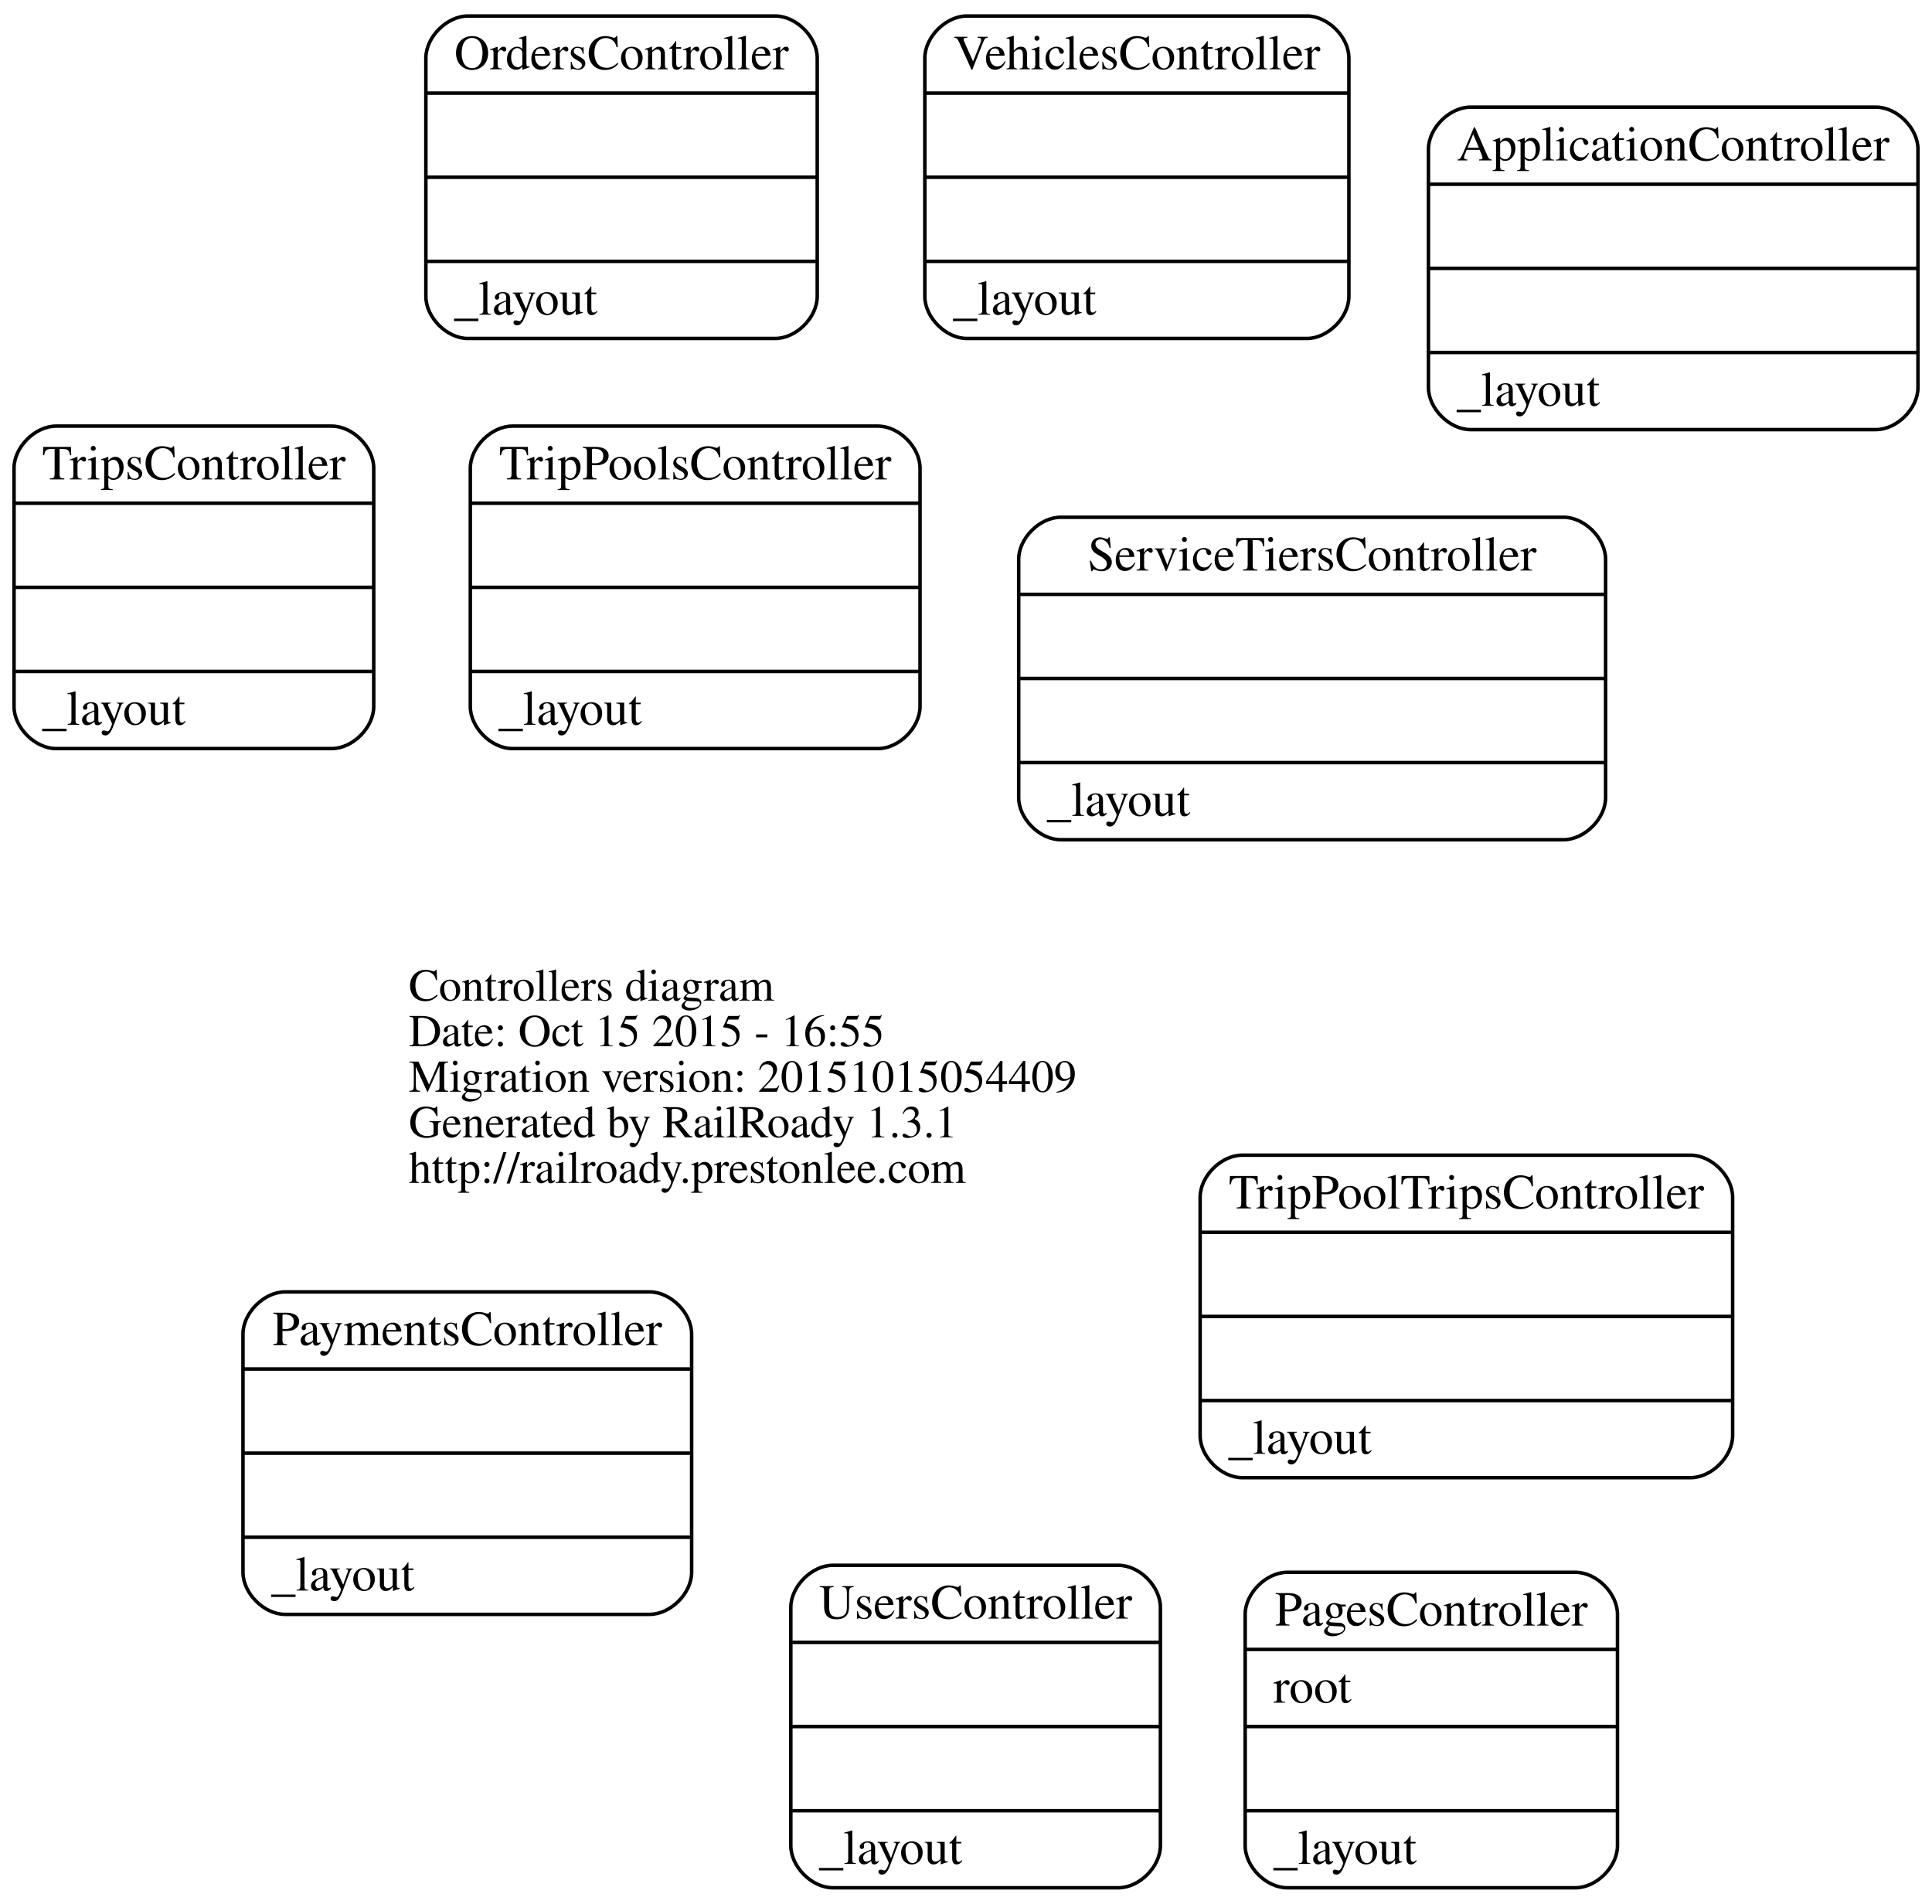
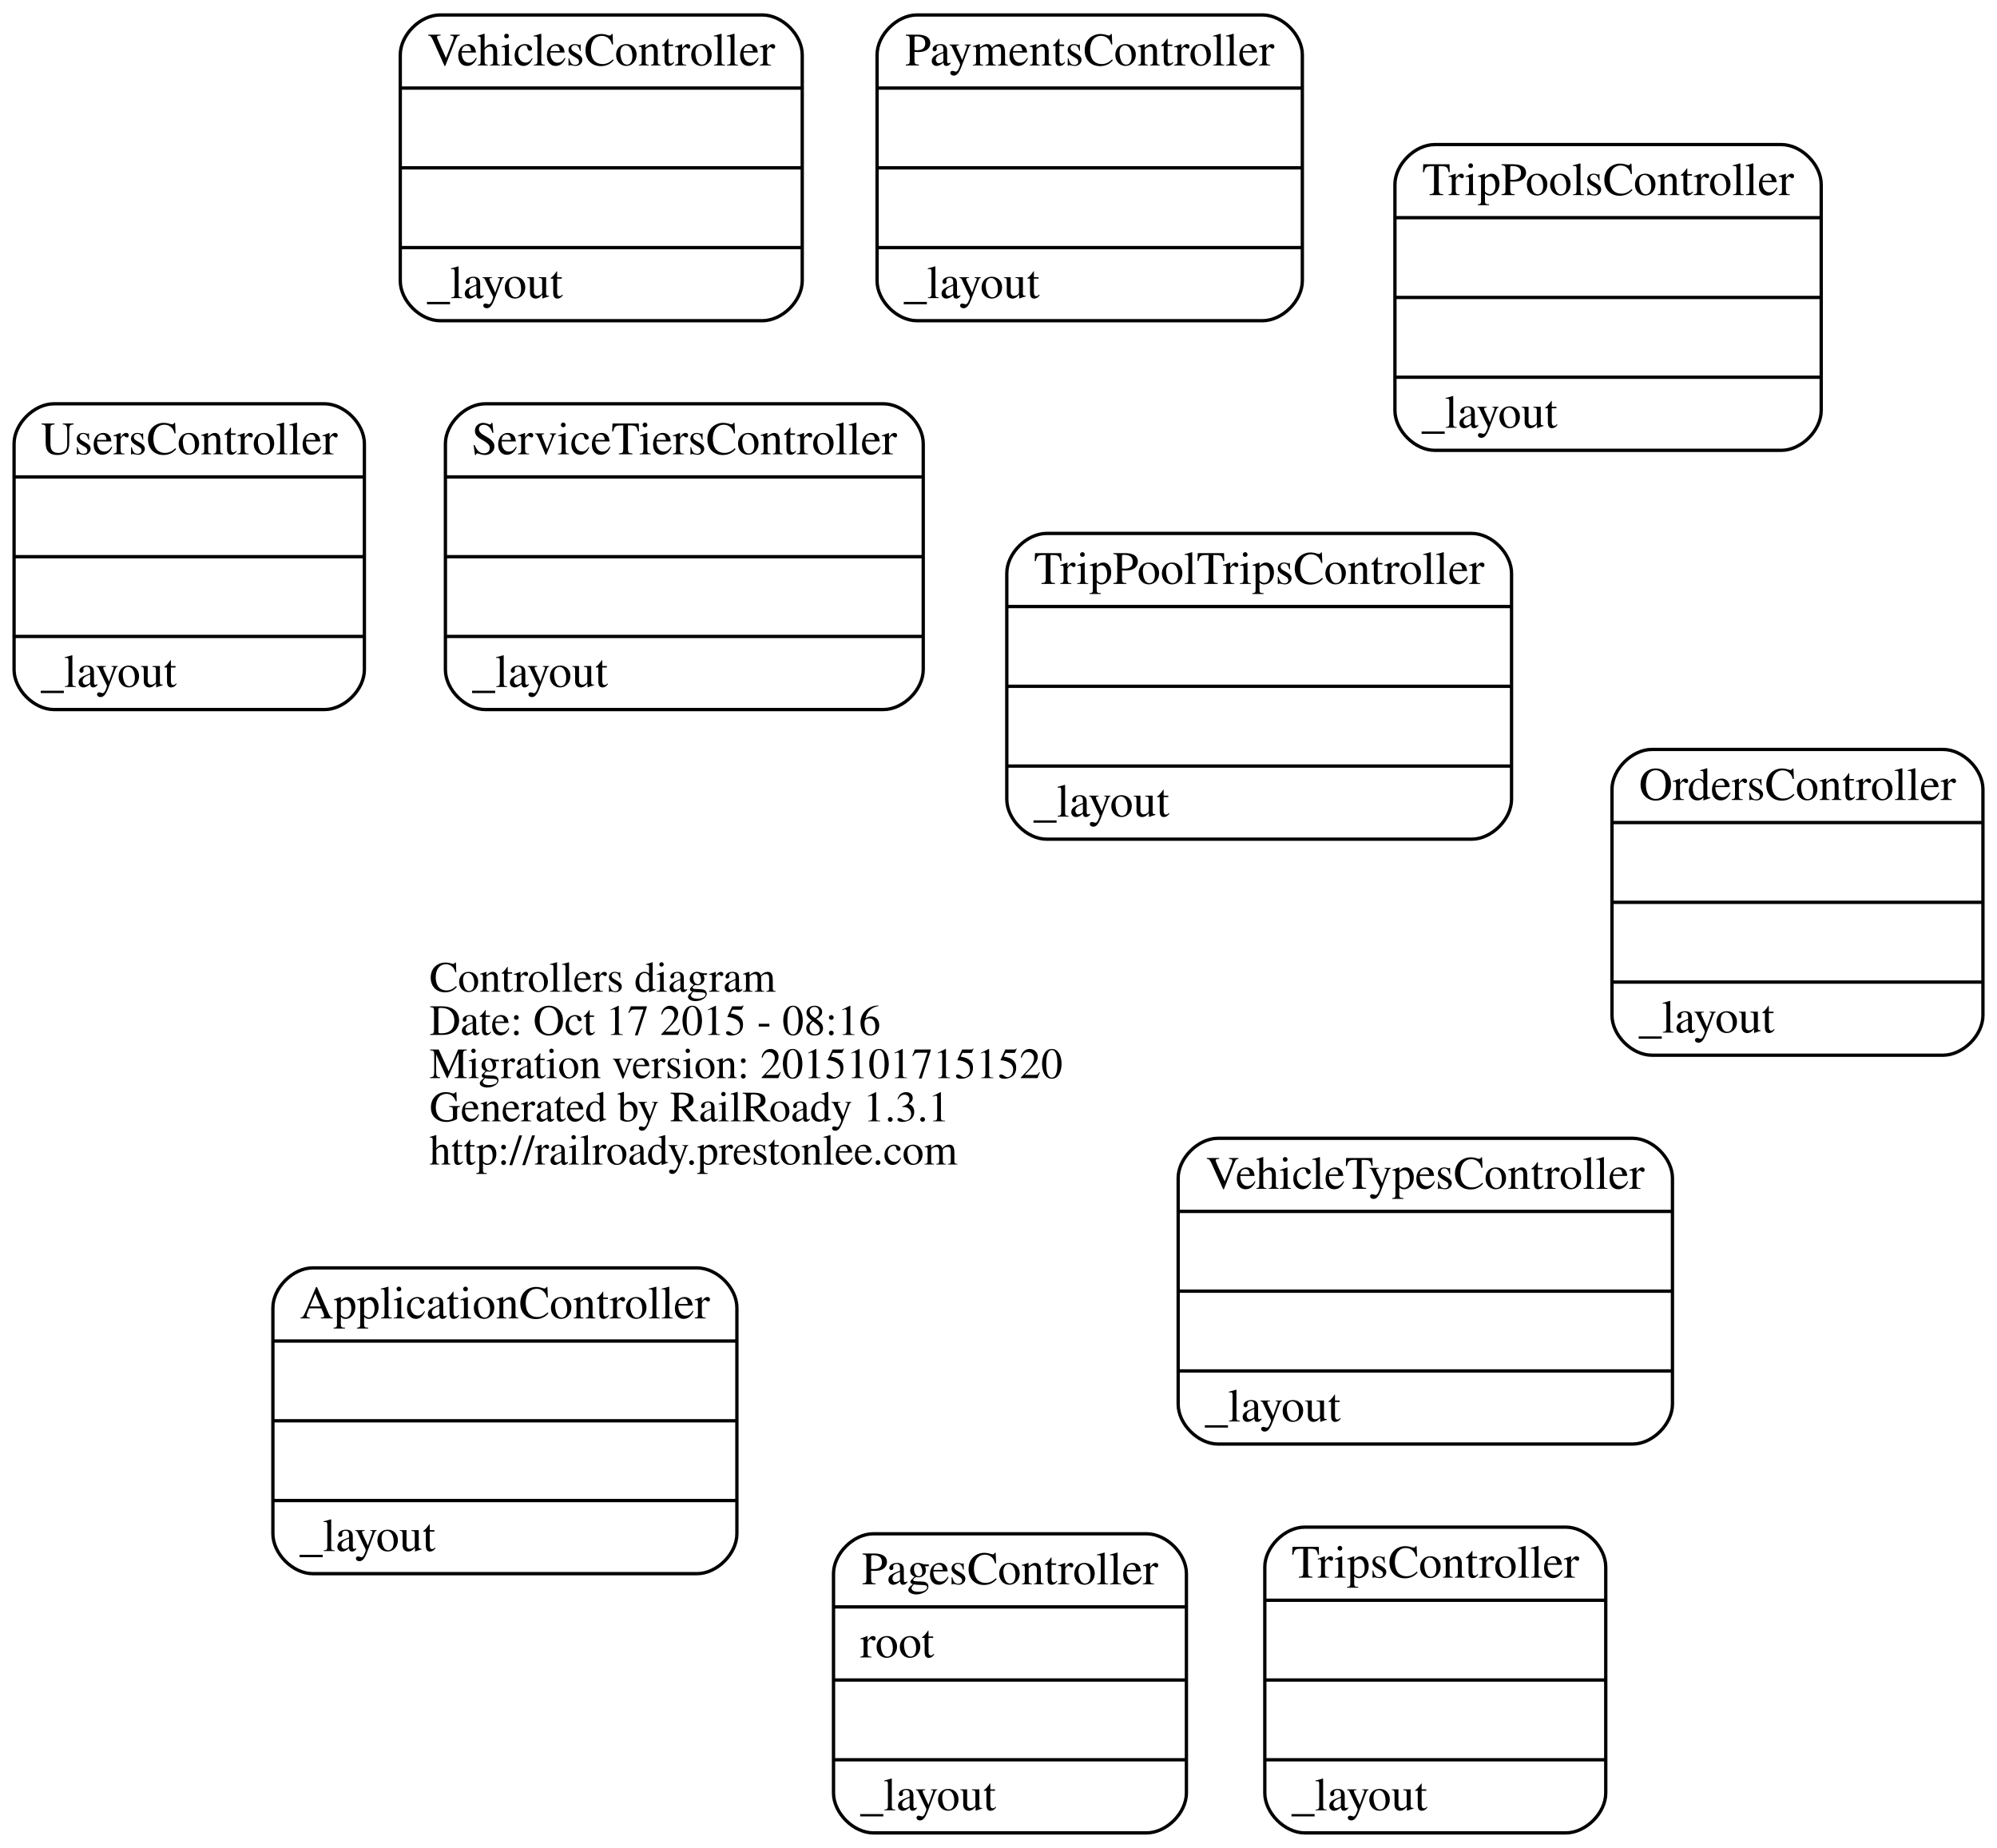
- <svg xmlns="http://www.w3.org/2000/svg" width="551pt" height="543pt" viewBox="0.00 0.00 551.13 543.00">
-   <g id="graph0" class="graph" transform="scale(1 1) rotate(0) translate(225.306 305.5)">
-     <polygon fill="none" stroke="none" points="-225.306,237.5 -225.306,-305.5 325.821,-305.5 325.821,237.5 -225.306,237.5" />
+ <svg xmlns="http://www.w3.org/2000/svg" width="601pt" height="556pt" viewBox="0.00 0.00 600.53 556.00">
+   <g id="graph0" class="graph" transform="scale(1 1) rotate(0) translate(237.714 318.5)">
+     <polygon fill="none" stroke="none" points="-237.714,237.5 -237.714,-318.5 362.821,-318.5 362.821,237.5 -237.714,237.5" />
    <g id="node1" class="node">
      <text text-anchor="start" x="-108.688" y="-20.1" font-family="Times,serif" font-size="13.00">Controllers diagram</text>
-       <text text-anchor="start" x="-108.688" y="-7.1" font-family="Times,serif" font-size="13.00">Date: Oct 15 2015 - 16:55</text>
-       <text text-anchor="start" x="-108.688" y="5.9" font-family="Times,serif" font-size="13.00">Migration version: 20151015054409</text>
+       <text text-anchor="start" x="-108.688" y="-7.1" font-family="Times,serif" font-size="13.00">Date: Oct 17 2015 - 08:16</text>
+       <text text-anchor="start" x="-108.688" y="5.9" font-family="Times,serif" font-size="13.00">Migration version: 20151017151520</text>
      <text text-anchor="start" x="-108.688" y="18.9" font-family="Times,serif" font-size="13.00">Generated by RailRoady 1.3.1</text>
      <text text-anchor="start" x="-108.688" y="31.9" font-family="Times,serif" font-size="13.00">http://railroady.prestonlee.com</text>
    </g>
    <g id="node2" class="node">
-       <path fill="none" stroke="black" d="M194.179,-183C194.179,-183 309.821,-183 309.821,-183 315.821,-183 321.821,-189 321.821,-195 321.821,-195 321.821,-263 321.821,-263 321.821,-269 315.821,-275 309.821,-275 309.821,-275 194.179,-275 194.179,-275 188.179,-275 182.179,-269 182.179,-263 182.179,-263 182.179,-195 182.179,-195 182.179,-189 188.179,-183 194.179,-183" />
-       <text text-anchor="middle" x="252" y="-259.8" font-family="Times,serif" font-size="14.00">ApplicationController</text>
-       <polyline fill="none" stroke="black" points="182.179,-253 321.821,-253 " />
-       <polyline fill="none" stroke="black" points="182.179,-229 321.821,-229 " />
-       <polyline fill="none" stroke="black" points="182.179,-205 321.821,-205 " />
-       <text text-anchor="start" x="190.179" y="-189.8" font-family="Times,serif" font-size="14.00">_layout</text>
+       <path fill="none" stroke="black" d="M-143.821,155C-143.821,155 -28.179,155 -28.179,155 -22.179,155 -16.179,149 -16.179,143 -16.179,143 -16.179,75 -16.179,75 -16.179,69 -22.179,63 -28.179,63 -28.179,63 -143.821,63 -143.821,63 -149.821,63 -155.821,69 -155.821,75 -155.821,75 -155.821,143 -155.821,143 -155.821,149 -149.821,155 -143.821,155" />
+       <text text-anchor="middle" x="-86" y="78.2" font-family="Times,serif" font-size="14.00">ApplicationController</text>
+       <polyline fill="none" stroke="black" points="-155.821,85 -16.179,85 " />
+       <polyline fill="none" stroke="black" points="-155.821,109 -16.179,109 " />
+       <polyline fill="none" stroke="black" points="-155.821,133 -16.179,133 " />
+       <text text-anchor="start" x="-147.821" y="148.2" font-family="Times,serif" font-size="14.00">_layout</text>
    </g>
    <g id="node3" class="node">
-       <path fill="none" stroke="black" d="M-91.821,-209C-91.821,-209 -4.179,-209 -4.179,-209 1.821,-209 7.821,-215 7.821,-221 7.821,-221 7.821,-289 7.821,-289 7.821,-295 1.821,-301 -4.179,-301 -4.179,-301 -91.821,-301 -91.821,-301 -97.821,-301 -103.821,-295 -103.821,-289 -103.821,-289 -103.821,-221 -103.821,-221 -103.821,-215 -97.821,-209 -91.821,-209" />
-       <text text-anchor="middle" x="-48" y="-285.8" font-family="Times,serif" font-size="14.00">OrdersController</text>
-       <polyline fill="none" stroke="black" points="-103.821,-279 7.821,-279 " />
-       <polyline fill="none" stroke="black" points="-103.821,-255 7.821,-255 " />
-       <polyline fill="none" stroke="black" points="-103.821,-231 7.821,-231 " />
-       <text text-anchor="start" x="-95.821" y="-215.8" font-family="Times,serif" font-size="14.00">_layout</text>
+       <path fill="none" stroke="black" d="M259.179,-1C259.179,-1 346.821,-1 346.821,-1 352.821,-1 358.821,-7 358.821,-13 358.821,-13 358.821,-81 358.821,-81 358.821,-87 352.821,-93 346.821,-93 346.821,-93 259.179,-93 259.179,-93 253.179,-93 247.179,-87 247.179,-81 247.179,-81 247.179,-13 247.179,-13 247.179,-7 253.179,-1 259.179,-1" />
+       <text text-anchor="middle" x="303" y="-77.8" font-family="Times,serif" font-size="14.00">OrdersController</text>
+       <polyline fill="none" stroke="black" points="247.179,-71 358.821,-71 " />
+       <polyline fill="none" stroke="black" points="247.179,-47 358.821,-47 " />
+       <polyline fill="none" stroke="black" points="247.179,-23 358.821,-23 " />
+       <text text-anchor="start" x="255.179" y="-7.8" font-family="Times,serif" font-size="14.00">_layout</text>
    </g>
    <g id="node4" class="node">
-       <path fill="none" stroke="black" d="M141.896,233C141.896,233 224.104,233 224.104,233 230.104,233 236.104,227 236.104,221 236.104,221 236.104,155 236.104,155 236.104,149 230.104,143 224.104,143 224.104,143 141.896,143 141.896,143 135.896,143 129.896,149 129.896,155 129.896,155 129.896,221 129.896,221 129.896,227 135.896,233 141.896,233" />
-       <text text-anchor="middle" x="183" y="158.2" font-family="Times,serif" font-size="14.00">PagesController</text>
-       <polyline fill="none" stroke="black" points="129.896,165 236.104,165 " />
-       <text text-anchor="start" x="137.896" y="180.2" font-family="Times,serif" font-size="14.00">root</text>
-       <polyline fill="none" stroke="black" points="129.896,187 236.104,187 " />
-       <polyline fill="none" stroke="black" points="129.896,211 236.104,211 " />
-       <text text-anchor="start" x="137.896" y="226.2" font-family="Times,serif" font-size="14.00">_layout</text>
+       <path fill="none" stroke="black" d="M24.896,233C24.896,233 107.104,233 107.104,233 113.104,233 119.104,227 119.104,221 119.104,221 119.104,155 119.104,155 119.104,149 113.104,143 107.104,143 107.104,143 24.896,143 24.896,143 18.896,143 12.896,149 12.896,155 12.896,155 12.896,221 12.896,221 12.896,227 18.896,233 24.896,233" />
+       <text text-anchor="middle" x="66" y="158.2" font-family="Times,serif" font-size="14.00">PagesController</text>
+       <polyline fill="none" stroke="black" points="12.896,165 119.104,165 " />
+       <text text-anchor="start" x="20.896" y="180.2" font-family="Times,serif" font-size="14.00">root</text>
+       <polyline fill="none" stroke="black" points="12.896,187 119.104,187 " />
+       <polyline fill="none" stroke="black" points="12.896,211 119.104,211 " />
+       <text text-anchor="start" x="20.896" y="226.2" font-family="Times,serif" font-size="14.00">_layout</text>
    </g>
    <g id="node5" class="node">
-       <path fill="none" stroke="black" d="M-143.993,155C-143.993,155 -40.007,155 -40.007,155 -34.007,155 -28.007,149 -28.007,143 -28.007,143 -28.007,75 -28.007,75 -28.007,69 -34.007,63 -40.007,63 -40.007,63 -143.993,63 -143.993,63 -149.993,63 -155.993,69 -155.993,75 -155.993,75 -155.993,143 -155.993,143 -155.993,149 -149.993,155 -143.993,155" />
-       <text text-anchor="middle" x="-92" y="78.2" font-family="Times,serif" font-size="14.00">PaymentsController</text>
-       <polyline fill="none" stroke="black" points="-155.993,85 -28.007,85 " />
-       <polyline fill="none" stroke="black" points="-155.993,109 -28.007,109 " />
-       <polyline fill="none" stroke="black" points="-155.993,133 -28.007,133 " />
-       <text text-anchor="start" x="-147.993" y="148.2" font-family="Times,serif" font-size="14.00">_layout</text>
+       <path fill="none" stroke="black" d="M38.007,-222C38.007,-222 141.993,-222 141.993,-222 147.993,-222 153.993,-228 153.993,-234 153.993,-234 153.993,-302 153.993,-302 153.993,-308 147.993,-314 141.993,-314 141.993,-314 38.007,-314 38.007,-314 32.007,-314 26.007,-308 26.007,-302 26.007,-302 26.007,-234 26.007,-234 26.007,-228 32.007,-222 38.007,-222" />
+       <text text-anchor="middle" x="90" y="-298.8" font-family="Times,serif" font-size="14.00">PaymentsController</text>
+       <polyline fill="none" stroke="black" points="26.007,-292 153.993,-292 " />
+       <polyline fill="none" stroke="black" points="26.007,-268 153.993,-268 " />
+       <polyline fill="none" stroke="black" points="26.007,-244 153.993,-244 " />
+       <text text-anchor="start" x="34.007" y="-228.8" font-family="Times,serif" font-size="14.00">_layout</text>
    </g>
    <g id="node6" class="node">
-       <path fill="none" stroke="black" d="M129.047,116C129.047,116 256.953,116 256.953,116 262.953,116 268.953,110 268.953,104 268.953,104 268.953,36 268.953,36 268.953,30 262.953,24 256.953,24 256.953,24 129.047,24 129.047,24 123.047,24 117.047,30 117.047,36 117.047,36 117.047,104 117.047,104 117.047,110 123.047,116 129.047,116" />
-       <text text-anchor="middle" x="193" y="39.2" font-family="Times,serif" font-size="14.00">TripPoolTripsController</text>
-       <polyline fill="none" stroke="black" points="117.047,46 268.953,46 " />
-       <polyline fill="none" stroke="black" points="117.047,70 268.953,70 " />
-       <polyline fill="none" stroke="black" points="117.047,94 268.953,94 " />
-       <text text-anchor="start" x="125.047" y="109.2" font-family="Times,serif" font-size="14.00">_layout</text>
+       <path fill="none" stroke="black" d="M-91.902,-105C-91.902,-105 27.902,-105 27.902,-105 33.902,-105 39.902,-111 39.902,-117 39.902,-117 39.902,-185 39.902,-185 39.902,-191 33.902,-197 27.902,-197 27.902,-197 -91.902,-197 -91.902,-197 -97.902,-197 -103.902,-191 -103.902,-185 -103.902,-185 -103.902,-117 -103.902,-117 -103.902,-111 -97.902,-105 -91.902,-105" />
+       <text text-anchor="middle" x="-32" y="-181.8" font-family="Times,serif" font-size="14.00">ServiceTiersController</text>
+       <polyline fill="none" stroke="black" points="-103.902,-175 39.902,-175 " />
+       <polyline fill="none" stroke="black" points="-103.902,-151 39.902,-151 " />
+       <polyline fill="none" stroke="black" points="-103.902,-127 39.902,-127 " />
+       <text text-anchor="start" x="-95.902" y="-111.8" font-family="Times,serif" font-size="14.00">_layout</text>
    </g>
    <g id="node7" class="node">
-       <path fill="none" stroke="black" d="M-79.144,-92C-79.144,-92 25.144,-92 25.144,-92 31.144,-92 37.144,-98 37.144,-104 37.144,-104 37.144,-172 37.144,-172 37.144,-178 31.144,-184 25.144,-184 25.144,-184 -79.144,-184 -79.144,-184 -85.144,-184 -91.144,-178 -91.144,-172 -91.144,-172 -91.144,-104 -91.144,-104 -91.144,-98 -85.144,-92 -79.144,-92" />
-       <text text-anchor="middle" x="-27" y="-168.8" font-family="Times,serif" font-size="14.00">TripPoolsController</text>
-       <polyline fill="none" stroke="black" points="-91.144,-162 37.144,-162 " />
-       <polyline fill="none" stroke="black" points="-91.144,-138 37.144,-138 " />
-       <polyline fill="none" stroke="black" points="-91.144,-114 37.144,-114 " />
-       <text text-anchor="start" x="-83.144" y="-98.8" font-family="Times,serif" font-size="14.00">_layout</text>
+       <path fill="none" stroke="black" d="M77.047,-66C77.047,-66 204.953,-66 204.953,-66 210.953,-66 216.953,-72 216.953,-78 216.953,-78 216.953,-146 216.953,-146 216.953,-152 210.953,-158 204.953,-158 204.953,-158 77.047,-158 77.047,-158 71.047,-158 65.047,-152 65.047,-146 65.047,-146 65.047,-78 65.047,-78 65.047,-72 71.047,-66 77.047,-66" />
+       <text text-anchor="middle" x="141" y="-142.8" font-family="Times,serif" font-size="14.00">TripPoolTripsController</text>
+       <polyline fill="none" stroke="black" points="65.047,-136 216.953,-136 " />
+       <polyline fill="none" stroke="black" points="65.047,-112 216.953,-112 " />
+       <polyline fill="none" stroke="black" points="65.047,-88 216.953,-88 " />
+       <text text-anchor="start" x="73.047" y="-72.8" font-family="Times,serif" font-size="14.00">_layout</text>
    </g>
    <g id="node8" class="node">
-       <path fill="none" stroke="black" d="M77.289,-66C77.289,-66 220.711,-66 220.711,-66 226.711,-66 232.711,-72 232.711,-78 232.711,-78 232.711,-146 232.711,-146 232.711,-152 226.711,-158 220.711,-158 220.711,-158 77.289,-158 77.289,-158 71.289,-158 65.289,-152 65.289,-146 65.289,-146 65.289,-78 65.289,-78 65.289,-72 71.289,-66 77.289,-66" />
-       <text text-anchor="middle" x="149" y="-142.8" font-family="Times,serif" font-size="14.00">ServiceTiersController</text>
-       <polyline fill="none" stroke="black" points="65.289,-136 232.711,-136 " />
-       <polyline fill="none" stroke="black" points="65.289,-112 232.711,-112 " />
-       <polyline fill="none" stroke="black" points="65.289,-88 232.711,-88 " />
-       <text text-anchor="start" x="73.289" y="-72.8" font-family="Times,serif" font-size="14.00">_layout</text>
+       <path fill="none" stroke="black" d="M193.856,-183C193.856,-183 298.144,-183 298.144,-183 304.144,-183 310.144,-189 310.144,-195 310.144,-195 310.144,-263 310.144,-263 310.144,-269 304.144,-275 298.144,-275 298.144,-275 193.856,-275 193.856,-275 187.856,-275 181.856,-269 181.856,-263 181.856,-263 181.856,-195 181.856,-195 181.856,-189 187.856,-183 193.856,-183" />
+       <text text-anchor="middle" x="246" y="-259.8" font-family="Times,serif" font-size="14.00">TripPoolsController</text>
+       <polyline fill="none" stroke="black" points="181.856,-253 310.144,-253 " />
+       <polyline fill="none" stroke="black" points="181.856,-229 310.144,-229 " />
+       <polyline fill="none" stroke="black" points="181.856,-205 310.144,-205 " />
+       <text text-anchor="start" x="189.856" y="-189.8" font-family="Times,serif" font-size="14.00">_layout</text>
    </g>
    <g id="node9" class="node">
-       <path fill="none" stroke="black" d="M-209.306,-92C-209.306,-92 -130.694,-92 -130.694,-92 -124.694,-92 -118.694,-98 -118.694,-104 -118.694,-104 -118.694,-172 -118.694,-172 -118.694,-178 -124.694,-184 -130.694,-184 -130.694,-184 -209.306,-184 -209.306,-184 -215.306,-184 -221.306,-178 -221.306,-172 -221.306,-172 -221.306,-104 -221.306,-104 -221.306,-98 -215.306,-92 -209.306,-92" />
-       <text text-anchor="middle" x="-170" y="-168.8" font-family="Times,serif" font-size="14.00">TripsController</text>
-       <polyline fill="none" stroke="black" points="-221.306,-162 -118.694,-162 " />
-       <polyline fill="none" stroke="black" points="-221.306,-138 -118.694,-138 " />
-       <polyline fill="none" stroke="black" points="-221.306,-114 -118.694,-114 " />
-       <text text-anchor="start" x="-213.306" y="-98.8" font-family="Times,serif" font-size="14.00">_layout</text>
+       <path fill="none" stroke="black" d="M154.694,233C154.694,233 233.306,233 233.306,233 239.306,233 245.306,227 245.306,221 245.306,221 245.306,153 245.306,153 245.306,147 239.306,141 233.306,141 233.306,141 154.694,141 154.694,141 148.694,141 142.694,147 142.694,153 142.694,153 142.694,221 142.694,221 142.694,227 148.694,233 154.694,233" />
+       <text text-anchor="middle" x="194" y="156.2" font-family="Times,serif" font-size="14.00">TripsController</text>
+       <polyline fill="none" stroke="black" points="142.694,163 245.306,163 " />
+       <polyline fill="none" stroke="black" points="142.694,187 245.306,187 " />
+       <polyline fill="none" stroke="black" points="142.694,211 245.306,211 " />
+       <text text-anchor="start" x="150.694" y="226.2" font-family="Times,serif" font-size="14.00">_layout</text>
    </g>
    <g id="node10" class="node">
-       <path fill="none" stroke="black" d="M12.286,233C12.286,233 93.714,233 93.714,233 99.714,233 105.714,227 105.714,221 105.714,221 105.714,153 105.714,153 105.714,147 99.714,141 93.714,141 93.714,141 12.286,141 12.286,141 6.286,141 0.286,147 0.286,153 0.286,153 0.286,221 0.286,221 0.286,227 6.286,233 12.286,233" />
-       <text text-anchor="middle" x="53" y="156.2" font-family="Times,serif" font-size="14.00">UsersController</text>
-       <polyline fill="none" stroke="black" points="0.286,163 105.714,163 " />
-       <polyline fill="none" stroke="black" points="0.286,187 105.714,187 " />
-       <polyline fill="none" stroke="black" points="0.286,211 105.714,211 " />
-       <text text-anchor="start" x="8.286" y="226.2" font-family="Times,serif" font-size="14.00">_layout</text>
+       <path fill="none" stroke="black" d="M-221.714,-105C-221.714,-105 -140.286,-105 -140.286,-105 -134.286,-105 -128.286,-111 -128.286,-117 -128.286,-117 -128.286,-185 -128.286,-185 -128.286,-191 -134.286,-197 -140.286,-197 -140.286,-197 -221.714,-197 -221.714,-197 -227.714,-197 -233.714,-191 -233.714,-185 -233.714,-185 -233.714,-117 -233.714,-117 -233.714,-111 -227.714,-105 -221.714,-105" />
+       <text text-anchor="middle" x="-181" y="-181.8" font-family="Times,serif" font-size="14.00">UsersController</text>
+       <polyline fill="none" stroke="black" points="-233.714,-175 -128.286,-175 " />
+       <polyline fill="none" stroke="black" points="-233.714,-151 -128.286,-151 " />
+       <polyline fill="none" stroke="black" points="-233.714,-127 -128.286,-127 " />
+       <text text-anchor="start" x="-225.714" y="-111.8" font-family="Times,serif" font-size="14.00">_layout</text>
    </g>
    <g id="node11" class="node">
-       <path fill="none" stroke="black" d="M50.514,-209C50.514,-209 147.486,-209 147.486,-209 153.486,-209 159.486,-215 159.486,-221 159.486,-221 159.486,-289 159.486,-289 159.486,-295 153.486,-301 147.486,-301 147.486,-301 50.514,-301 50.514,-301 44.514,-301 38.514,-295 38.514,-289 38.514,-289 38.514,-221 38.514,-221 38.514,-215 44.514,-209 50.514,-209" />
-       <text text-anchor="middle" x="99" y="-285.8" font-family="Times,serif" font-size="14.00">VehiclesController</text>
-       <polyline fill="none" stroke="black" points="38.514,-279 159.486,-279 " />
-       <polyline fill="none" stroke="black" points="38.514,-255 159.486,-255 " />
-       <polyline fill="none" stroke="black" points="38.514,-231 159.486,-231 " />
-       <text text-anchor="start" x="46.514" y="-215.8" font-family="Times,serif" font-size="14.00">_layout</text>
+       <path fill="none" stroke="black" d="M128.62,116C128.62,116 253.38,116 253.38,116 259.38,116 265.38,110 265.38,104 265.38,104 265.38,36 265.38,36 265.38,30 259.38,24 253.38,24 253.38,24 128.62,24 128.62,24 122.62,24 116.62,30 116.62,36 116.62,36 116.62,104 116.62,104 116.62,110 122.62,116 128.62,116" />
+       <text text-anchor="middle" x="191" y="39.2" font-family="Times,serif" font-size="14.00">VehicleTypesController</text>
+       <polyline fill="none" stroke="black" points="116.62,46 265.38,46 " />
+       <polyline fill="none" stroke="black" points="116.62,70 265.38,70 " />
+       <polyline fill="none" stroke="black" points="116.62,94 265.38,94 " />
+       <text text-anchor="start" x="124.62" y="109.2" font-family="Times,serif" font-size="14.00">_layout</text>
+     </g>
+     <g id="node12" class="node">
+       <path fill="none" stroke="black" d="M-105.486,-222C-105.486,-222 -8.514,-222 -8.514,-222 -2.514,-222 3.486,-228 3.486,-234 3.486,-234 3.486,-302 3.486,-302 3.486,-308 -2.514,-314 -8.514,-314 -8.514,-314 -105.486,-314 -105.486,-314 -111.486,-314 -117.486,-308 -117.486,-302 -117.486,-302 -117.486,-234 -117.486,-234 -117.486,-228 -111.486,-222 -105.486,-222" />
+       <text text-anchor="middle" x="-57" y="-298.8" font-family="Times,serif" font-size="14.00">VehiclesController</text>
+       <polyline fill="none" stroke="black" points="-117.486,-292 3.486,-292 " />
+       <polyline fill="none" stroke="black" points="-117.486,-268 3.486,-268 " />
+       <polyline fill="none" stroke="black" points="-117.486,-244 3.486,-244 " />
+       <text text-anchor="start" x="-109.486" y="-228.8" font-family="Times,serif" font-size="14.00">_layout</text>
    </g>
  </g>
</svg>
